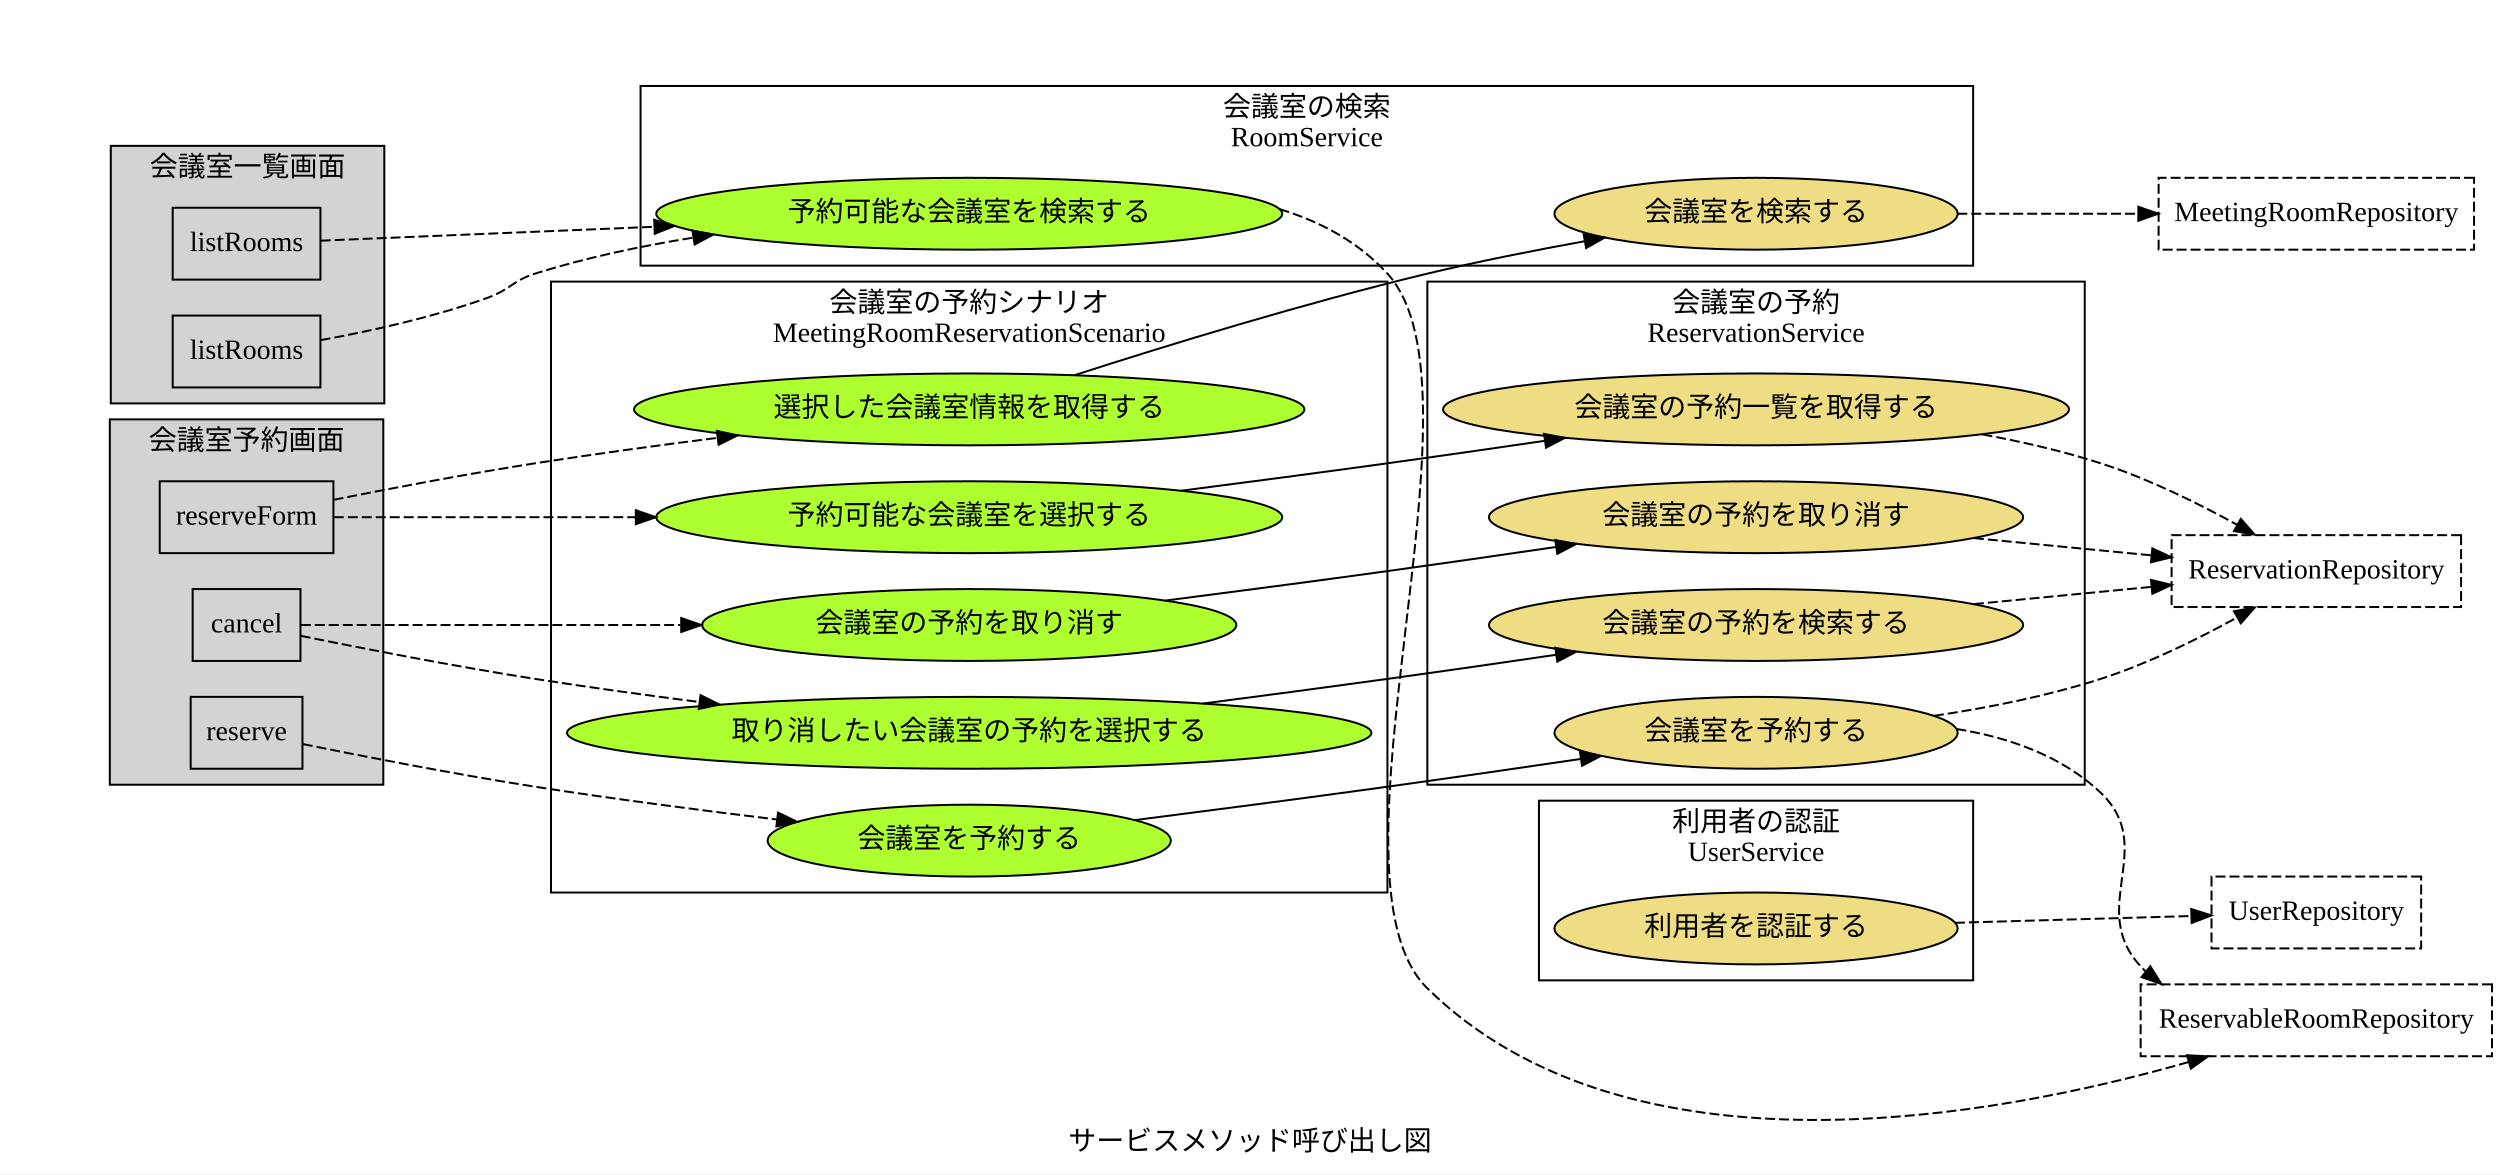
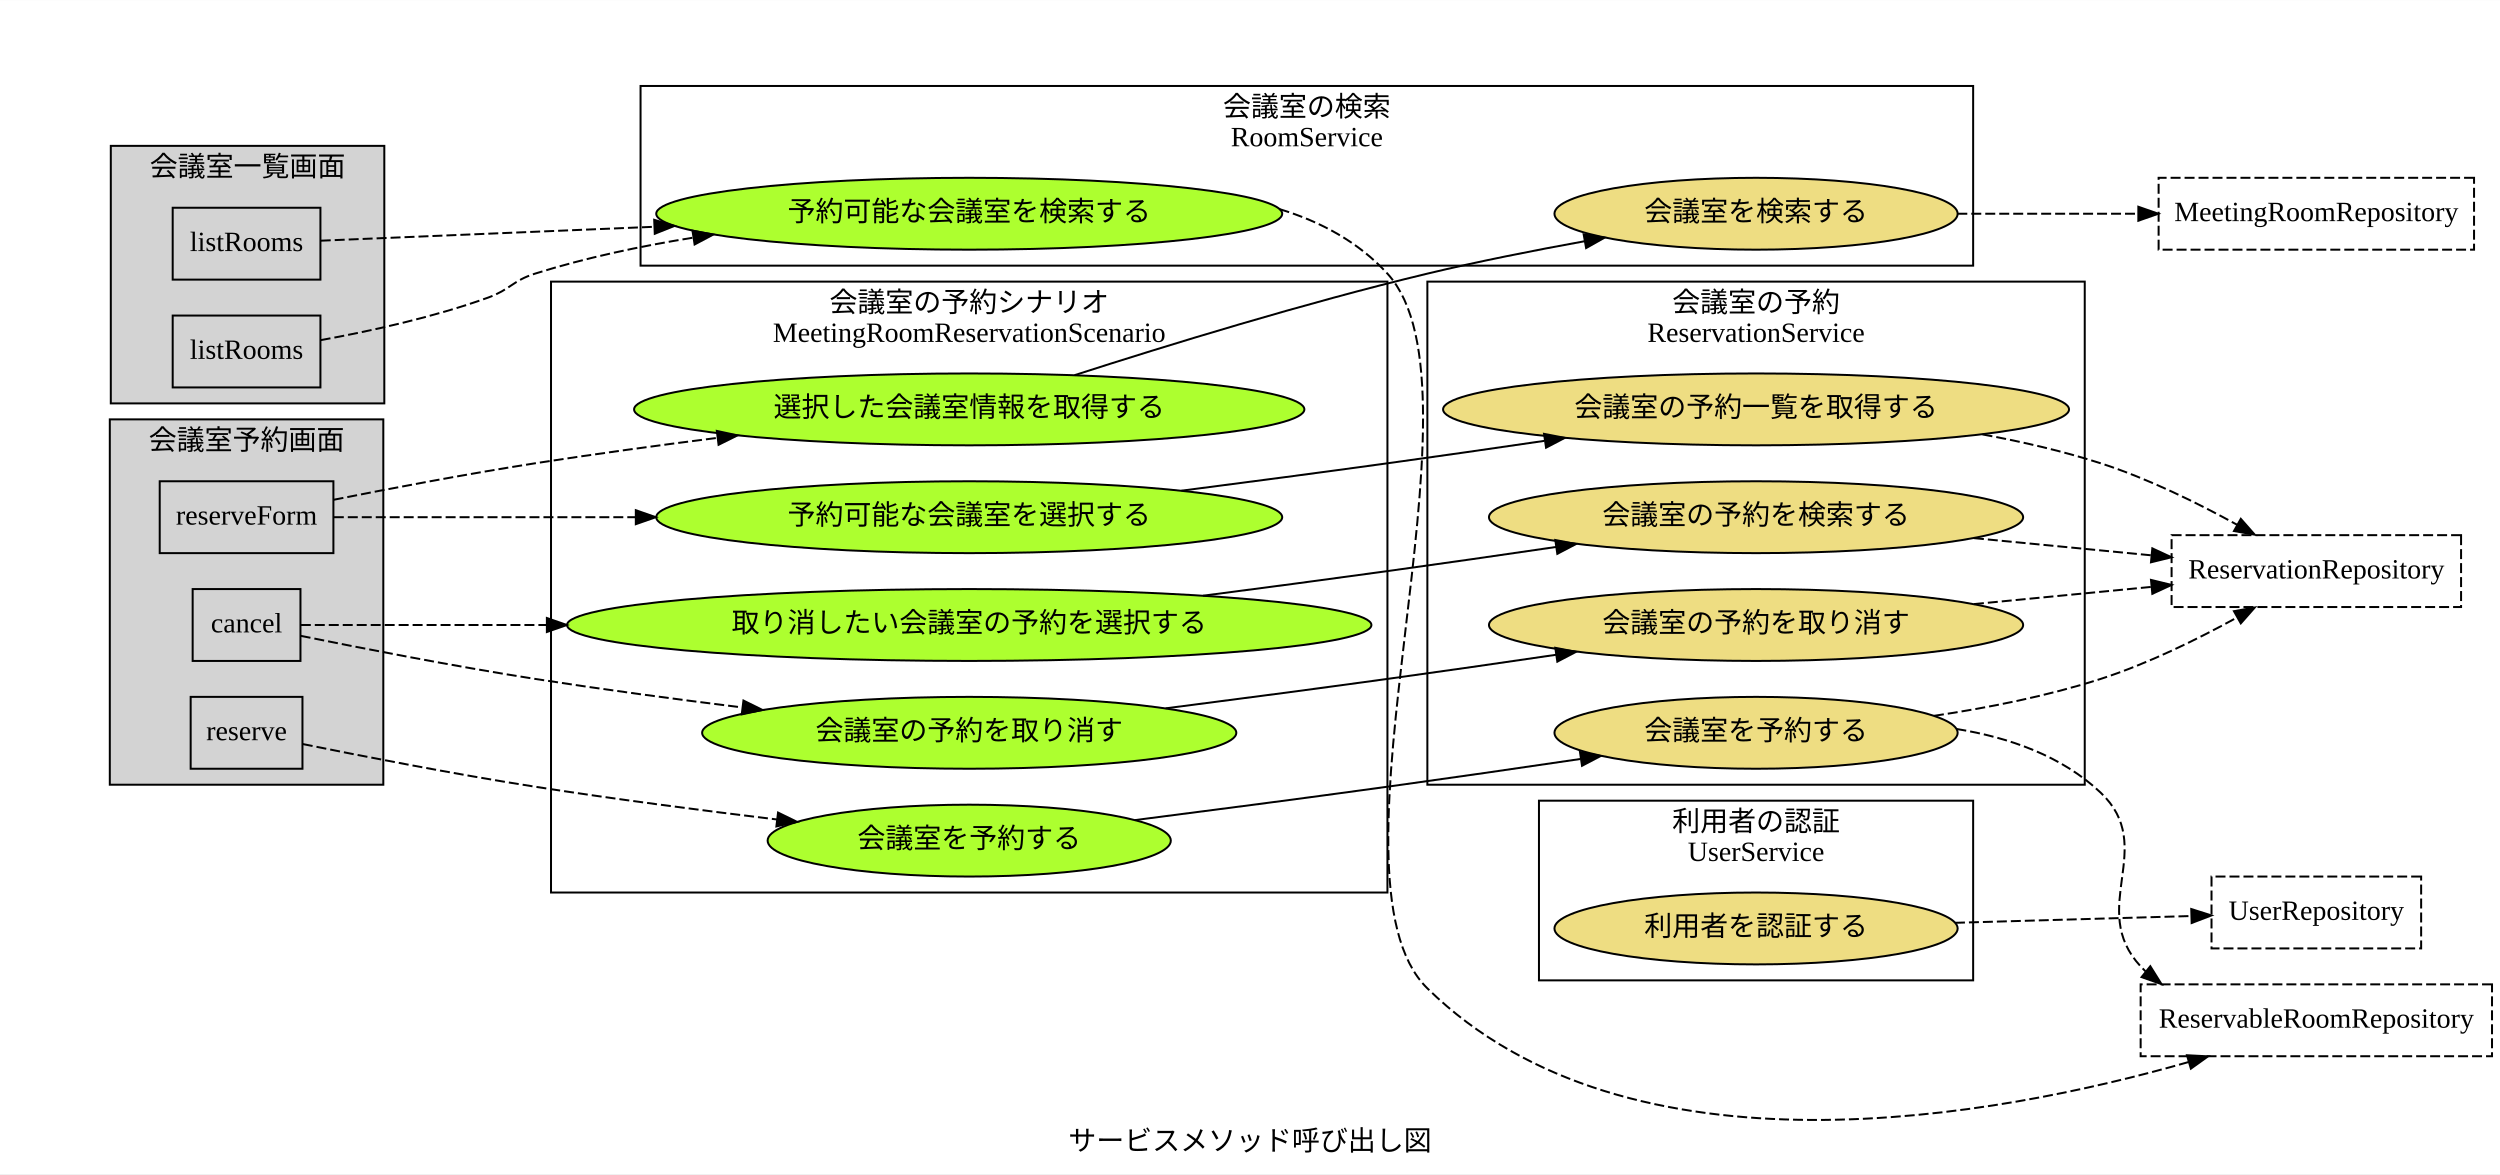
<svg xmlns="http://www.w3.org/2000/svg" xmlns:xlink="http://www.w3.org/1999/xlink" width="1252pt" height="588pt" viewBox="0.00 0.00 1252.24 587.99">
  <g id="graph0" class="graph" transform="scale(1 1) rotate(0) translate(4 583.99)">
    <polygon fill="white" stroke="transparent" points="-4,4 -4,-583.99 1248.24,-583.99 1248.24,4 -4,4" />
    <text text-anchor="middle" x="622.12" y="-7.8" font-family="Times New Roman,serif" font-size="14.00">
            サービスメソッド呼び出し図
        </text>
    <g id="clust1" class="cluster">
            </g>
    <g id="clust3" class="cluster">
      <polygon fill="none" stroke="black" points="316.85,-450.99 316.85,-540.99 984.34,-540.99 984.34,-450.99 316.85,-450.99" />
      <text text-anchor="middle" x="650.59" y="-525.79" font-family="Times New Roman,serif" font-size="14.00">
                会議室の検索
            </text>
      <text text-anchor="middle" x="650.59" y="-510.79" font-family="Times New Roman,serif" font-size="14.00">
                RoomService
            </text>
    </g>
    <g id="clust5" class="cluster">
      <polygon fill="none" stroke="black" points="766.86,-92.99 766.86,-182.99 984.34,-182.99 984.34,-92.99 766.86,-92.99" />
      <text text-anchor="middle" x="875.6" y="-167.79" font-family="Times New Roman,serif" font-size="14.00">
                利用者の認証
            </text>
      <text text-anchor="middle" x="875.6" y="-152.79" font-family="Times New Roman,serif" font-size="14.00">
                UserService
            </text>
    </g>
+     <g id="clust4" class="cluster">
+       <polygon fill="none" stroke="black" points="272,-136.99 272,-442.99 690.96,-442.99 690.96,-136.99 272,-136.99" />
+       <text text-anchor="middle" x="481.48" y="-427.79" font-family="Times New Roman,serif" font-size="14.00">
+                 会議室の予約シナリオ
+             </text>
+       <text text-anchor="middle" x="481.48" y="-412.79" font-family="Times New Roman,serif" font-size="14.00">
+                 MeetingRoomReservationScenario
+             </text>
+     </g>
    <g id="clust2" class="cluster">
      <polygon fill="none" stroke="black" points="710.96,-190.99 710.96,-442.99 1040.24,-442.99 1040.24,-190.99 710.96,-190.99" />
      <text text-anchor="middle" x="875.6" y="-427.79" font-family="Times New Roman,serif" font-size="14.00">
                会議室の予約
            </text>
      <text text-anchor="middle" x="875.6" y="-412.79" font-family="Times New Roman,serif" font-size="14.00">
                ReservationService
-             </text>
-     </g>
-     <g id="clust4" class="cluster">
-       <polygon fill="none" stroke="black" points="272,-136.99 272,-442.99 690.96,-442.99 690.96,-136.99 272,-136.99" />
-       <text text-anchor="middle" x="481.48" y="-427.79" font-family="Times New Roman,serif" font-size="14.00">
-                 会議室の予約シナリオ
-             </text>
-       <text text-anchor="middle" x="481.48" y="-412.79" font-family="Times New Roman,serif" font-size="14.00">
-                 MeetingRoomReservationScenario
            </text>
    </g>
    <g id="clust6" class="cluster">
            </g>
    <g id="clust7" class="cluster">
      <polygon fill="lightgrey" stroke="black" points="51,-190.99 51,-373.99 188,-373.99 188,-190.99 51,-190.99" />
      <text text-anchor="middle" x="119.5" y="-358.79" font-family="Times New Roman,serif" font-size="14.00">
                会議室予約画面
            </text>
    </g>
    <g id="clust8" class="cluster">
      <polygon fill="lightgrey" stroke="black" points="51.5,-381.99 51.5,-510.99 188.5,-510.99 188.5,-381.99 51.5,-381.99" />
      <text text-anchor="middle" x="120" y="-495.79" font-family="Times New Roman,serif" font-size="14.00">
                会議室一覧画面
            </text>
    </g>
    <g id="node1" class="node">
      <g id="a_node1">
        <a xlink:href="https://github.com/k2works/application_programing_excercise_2022/tree/take13/src/main/java/mrs/application/scenario/MeetingRoomReservationScenario.java" xlink:title="MeetingRoomReservationScenario.cancel(Reservation)">
-           <ellipse fill="greenyellow" stroke="black" cx="481.48" cy="-270.99" rx="133.78" ry="18" />
-           <text text-anchor="middle" x="481.48" y="-267.29" font-family="Times New Roman,serif" font-size="14.00">会議室の予約を取り消す
+           <ellipse fill="greenyellow" stroke="black" cx="481.48" cy="-216.99" rx="133.78" ry="18" />
+           <text text-anchor="middle" x="481.48" y="-213.29" font-family="Times New Roman,serif" font-size="14.00">会議室の予約を取り消す
                    </text>
        </a>
      </g>
    </g>
    <g id="node2" class="node">
      <g id="a_node2">
        <a xlink:href="https://github.com/k2works/application_programing_excercise_2022/tree/take13/src/main/java/mrs/application/service/reservation/ReservationService.java" xlink:title="ReservationService.cancel(Reservation)">
-           <ellipse fill="#eedd82" stroke="black" cx="875.6" cy="-324.99" rx="133.78" ry="18" />
-           <text text-anchor="middle" x="875.6" y="-321.29" font-family="Times New Roman,serif" font-size="14.00">会議室の予約を取り消す
+           <ellipse fill="#eedd82" stroke="black" cx="875.6" cy="-270.99" rx="133.78" ry="18" />
+           <text text-anchor="middle" x="875.6" y="-267.29" font-family="Times New Roman,serif" font-size="14.00">会議室の予約を取り消す
                    </text>
        </a>
      </g>
    </g>
    <g id="edge1" class="edge">
-       <path fill="none" stroke="black" d="M579.84,-283.24C614.89,-287.75 654.72,-292.98 690.96,-297.99 718.4,-301.78 748.11,-306.07 775.48,-310.09" />
-       <polygon fill="black" stroke="black" points="775.04,-313.57 785.44,-311.56 776.06,-306.64 775.04,-313.57" />
-     </g>
-     <g id="node21" class="node">
+       <path fill="none" stroke="black" d="M579.84,-229.24C614.89,-233.75 654.72,-238.98 690.96,-243.99 718.4,-247.78 748.11,-252.07 775.48,-256.09" />
+       <polygon fill="black" stroke="black" points="775.04,-259.57 785.44,-257.56 776.06,-252.64 775.04,-259.57" />
+     </g>
+     <g id="node20" class="node">
      <polygon fill="none" stroke="black" stroke-dasharray="5,2" points="1228.74,-315.99 1083.74,-315.99 1083.74,-279.99 1228.74,-279.99 1228.74,-315.99" />
      <text text-anchor="middle" x="1156.24" y="-294.29" font-family="Times New Roman,serif" font-size="14.00">
                ReservationRepository
            </text>
    </g>
-     <g id="edge13" class="edge">
-       <path fill="none" stroke="black" stroke-dasharray="5,2" d="M984.73,-314.51C1014.29,-311.64 1045.83,-308.59 1073.64,-305.89" />
-       <polygon fill="black" stroke="black" points="1074.09,-309.37 1083.71,-304.92 1073.42,-302.4 1074.09,-309.37" />
+     <g id="edge14" class="edge">
+       <path fill="none" stroke="black" stroke-dasharray="5,2" d="M984.73,-281.46C1014.29,-284.33 1045.83,-287.39 1073.64,-290.08" />
+       <polygon fill="black" stroke="black" points="1073.42,-293.58 1083.71,-291.06 1074.09,-286.61 1073.42,-293.58" />
    </g>
    <g id="node3" class="node">
      <g id="a_node3">
        <a xlink:href="https://github.com/k2works/application_programing_excercise_2022/tree/take13/src/main/java/mrs/application/scenario/MeetingRoomReservationScenario.java" xlink:title="MeetingRoomReservationScenario.findOne(ReservationId)">
-           <ellipse fill="greenyellow" stroke="black" cx="481.48" cy="-216.99" rx="201.46" ry="18" />
-           <text text-anchor="middle" x="481.48" y="-213.29" font-family="Times New Roman,serif" font-size="14.00">取り消したい会議室の予約を選択する
+           <ellipse fill="greenyellow" stroke="black" cx="481.48" cy="-270.99" rx="201.46" ry="18" />
+           <text text-anchor="middle" x="481.48" y="-267.29" font-family="Times New Roman,serif" font-size="14.00">取り消したい会議室の予約を選択する
                    </text>
        </a>
      </g>
    </g>
    <g id="node4" class="node">
      <g id="a_node4">
        <a xlink:href="https://github.com/k2works/application_programing_excercise_2022/tree/take13/src/main/java/mrs/application/service/reservation/ReservationService.java" xlink:title="ReservationService.findOne(ReservationId)">
-           <ellipse fill="#eedd82" stroke="black" cx="875.6" cy="-270.99" rx="133.78" ry="18" />
-           <text text-anchor="middle" x="875.6" y="-267.29" font-family="Times New Roman,serif" font-size="14.00">会議室の予約を検索する
+           <ellipse fill="#eedd82" stroke="black" cx="875.6" cy="-324.99" rx="133.78" ry="18" />
+           <text text-anchor="middle" x="875.6" y="-321.29" font-family="Times New Roman,serif" font-size="14.00">会議室の予約を検索する
                    </text>
        </a>
      </g>
    </g>
    <g id="edge2" class="edge">
-       <path fill="none" stroke="black" d="M598.59,-231.66C628.69,-235.57 661.05,-239.85 690.96,-243.99 718.4,-247.78 748.11,-252.07 775.48,-256.09" />
-       <polygon fill="black" stroke="black" points="775.04,-259.57 785.44,-257.56 776.06,-252.64 775.04,-259.57" />
-     </g>
-     <g id="edge14" class="edge">
-       <path fill="none" stroke="black" stroke-dasharray="5,2" d="M984.73,-281.46C1014.29,-284.33 1045.83,-287.39 1073.64,-290.08" />
-       <polygon fill="black" stroke="black" points="1073.42,-293.58 1083.71,-291.06 1074.09,-286.61 1073.42,-293.58" />
+       <path fill="none" stroke="black" d="M598.59,-285.66C628.69,-289.57 661.05,-293.85 690.96,-297.99 718.4,-301.78 748.11,-306.07 775.48,-310.09" />
+       <polygon fill="black" stroke="black" points="775.04,-313.57 785.44,-311.56 776.06,-306.64 775.04,-313.57" />
+     </g>
+     <g id="edge15" class="edge">
+       <path fill="none" stroke="black" stroke-dasharray="5,2" d="M984.73,-314.51C1014.29,-311.64 1045.83,-308.59 1073.64,-305.89" />
+       <polygon fill="black" stroke="black" points="1074.09,-309.37 1083.71,-304.92 1073.42,-302.4 1074.09,-309.37" />
    </g>
    <g id="node5" class="node">
      <g id="a_node5">
        <a xlink:href="https://github.com/k2works/application_programing_excercise_2022/tree/take13/src/main/java/mrs/application/scenario/MeetingRoomReservationScenario.java" xlink:title="MeetingRoomReservationScenario.findReservations(ReservableRoomId)">
          <ellipse fill="greenyellow" stroke="black" cx="481.48" cy="-324.99" rx="156.77" ry="18" />
          <text text-anchor="middle" x="481.48" y="-321.29" font-family="Times New Roman,serif" font-size="14.00">予約可能な会議室を選択する
                    </text>
        </a>
      </g>
    </g>
    <g id="node6" class="node">
      <g id="a_node6">
        <a xlink:href="https://github.com/k2works/application_programing_excercise_2022/tree/take13/src/main/java/mrs/application/service/reservation/ReservationService.java" xlink:title="ReservationService.findReservations(ReservableRoomId)">
          <ellipse fill="#eedd82" stroke="black" cx="875.6" cy="-378.99" rx="156.77" ry="18" />
          <text text-anchor="middle" x="875.6" y="-375.29" font-family="Times New Roman,serif" font-size="14.00">会議室の予約一覧を取得する
                    </text>
        </a>
      </g>
    </g>
    <g id="edge3" class="edge">
      <path fill="none" stroke="black" d="M587.79,-338.27C620.83,-342.53 657.43,-347.35 690.96,-351.99 716.47,-355.51 743.94,-359.47 769.66,-363.24" />
      <polygon fill="black" stroke="black" points="769.4,-366.74 779.81,-364.73 770.42,-359.81 769.4,-366.74" />
    </g>
-     <g id="edge15" class="edge">
+     <g id="edge16" class="edge">
      <path fill="none" stroke="black" stroke-dasharray="5,2" d="M989.04,-366.45C1009.01,-362.77 1029.43,-358.05 1048.24,-351.99 1071.94,-344.35 1096.86,-332.05 1116.69,-321.12" />
      <polygon fill="black" stroke="black" points="1118.41,-324.17 1125.41,-316.22 1114.98,-318.06 1118.41,-324.17" />
    </g>
    <g id="node7" class="node">
      <g id="a_node7">
        <a xlink:href="https://github.com/k2works/application_programing_excercise_2022/tree/take13/src/main/java/mrs/application/scenario/MeetingRoomReservationScenario.java" xlink:title="MeetingRoomReservationScenario.reserve(Reservation)">
          <ellipse fill="greenyellow" stroke="black" cx="481.48" cy="-162.99" rx="100.98" ry="18" />
          <text text-anchor="middle" x="481.48" y="-159.29" font-family="Times New Roman,serif" font-size="14.00">会議室を予約する
                    </text>
        </a>
      </g>
    </g>
    <g id="node8" class="node">
      <g id="a_node8">
        <a xlink:href="https://github.com/k2works/application_programing_excercise_2022/tree/take13/src/main/java/mrs/application/service/reservation/ReservationService.java" xlink:title="ReservationService.reserve(Reservation)">
          <ellipse fill="#eedd82" stroke="black" cx="875.6" cy="-216.99" rx="100.98" ry="18" />
          <text text-anchor="middle" x="875.6" y="-213.29" font-family="Times New Roman,serif" font-size="14.00">会議室を予約する
                    </text>
        </a>
      </g>
    </g>
    <g id="edge4" class="edge">
      <path fill="none" stroke="black" d="M564.46,-173.27C602.89,-178.18 649.3,-184.23 690.96,-189.99 722.51,-194.35 757.07,-199.37 787.61,-203.88" />
      <polygon fill="black" stroke="black" points="787.4,-207.39 797.8,-205.39 788.43,-200.47 787.4,-207.39" />
    </g>
    <g id="node18" class="node">
      <polygon fill="none" stroke="black" stroke-dasharray="5,2" points="1244.24,-90.99 1068.24,-90.99 1068.24,-54.99 1244.24,-54.99 1244.24,-90.99" />
      <text text-anchor="middle" x="1156.24" y="-69.29" font-family="Times New Roman,serif" font-size="14.00">
                ReservableRoomRepository
            </text>
    </g>
-     <g id="edge17" class="edge">
+     <g id="edge18" class="edge">
      <path fill="none" stroke="black" stroke-dasharray="5,2" d="M975.94,-218.92C1002.31,-214.68 1028.81,-205.41 1048.24,-186.99 1077.02,-159.68 1041.25,-129.07 1068.24,-99.99 1069.02,-99.15 1069.82,-98.33 1070.65,-97.54" />
      <polygon fill="black" stroke="black" points="1073.08,-100.08 1078.69,-91.1 1068.7,-94.62 1073.08,-100.08" />
    </g>
-     <g id="edge16" class="edge">
+     <g id="edge17" class="edge">
      <path fill="none" stroke="black" stroke-dasharray="5,2" d="M964.71,-225.49C991.9,-229.53 1021.68,-235.43 1048.24,-243.99 1071.94,-251.62 1096.86,-263.92 1116.69,-274.85" />
      <polygon fill="black" stroke="black" points="1114.98,-277.91 1125.41,-279.76 1118.41,-271.81 1114.98,-277.91" />
    </g>
    <g id="node9" class="node">
      <g id="a_node9">
        <a xlink:href="https://github.com/k2works/application_programing_excercise_2022/tree/take13/src/main/java/mrs/application/scenario/MeetingRoomReservationScenario.java" xlink:title="MeetingRoomReservationScenario.findMeetingRoom(RoomId)">
          <ellipse fill="greenyellow" stroke="black" cx="481.48" cy="-378.99" rx="167.87" ry="18" />
          <text text-anchor="middle" x="481.48" y="-375.29" font-family="Times New Roman,serif" font-size="14.00">選択した会議室情報を取得する
                    </text>
        </a>
      </g>
    </g>
    <g id="node10" class="node">
      <g id="a_node10">
        <a xlink:href="https://github.com/k2works/application_programing_excercise_2022/tree/take13/src/main/java/mrs/application/service/room/RoomService.java" xlink:title="RoomService.findMeetingRoom(RoomId)">
          <ellipse fill="#eedd82" stroke="black" cx="875.6" cy="-476.99" rx="100.98" ry="18" />
          <text text-anchor="middle" x="875.6" y="-473.29" font-family="Times New Roman,serif" font-size="14.00">会議室を検索する
                    </text>
        </a>
      </g>
    </g>
    <g id="edge5" class="edge">
      <path fill="none" stroke="black" d="M534.23,-396.13C580.26,-410.96 649.59,-432.27 710.96,-446.99 736.38,-453.08 764.27,-458.61 789.72,-463.22" />
      <polygon fill="black" stroke="black" points="789.25,-466.69 799.71,-465.01 790.48,-459.8 789.25,-466.69" />
    </g>
    <g id="node19" class="node">
      <polygon fill="none" stroke="black" stroke-dasharray="5,2" points="1235.24,-494.99 1077.24,-494.99 1077.24,-458.99 1235.24,-458.99 1235.24,-494.99" />
      <text text-anchor="middle" x="1156.24" y="-473.29" font-family="Times New Roman,serif" font-size="14.00">
                MeetingRoomRepository
            </text>
    </g>
-     <g id="edge18" class="edge">
+     <g id="edge19" class="edge">
      <path fill="none" stroke="black" stroke-dasharray="5,2" d="M976.41,-476.99C1006.02,-476.99 1038.23,-476.99 1067.05,-476.99" />
      <polygon fill="black" stroke="black" points="1067.09,-480.49 1077.09,-476.99 1067.09,-473.49 1067.09,-480.49" />
    </g>
    <g id="node11" class="node">
      <g id="a_node11">
        <a xlink:href="https://github.com/k2works/application_programing_excercise_2022/tree/take13/src/main/java/mrs/application/service/room/RoomService.java" xlink:title="RoomService.findReservableRooms(ReservedDate)">
          <ellipse fill="greenyellow" stroke="black" cx="481.48" cy="-476.99" rx="156.77" ry="18" />
          <text text-anchor="middle" x="481.48" y="-473.29" font-family="Times New Roman,serif" font-size="14.00">予約可能な会議室を検索する
                    </text>
        </a>
      </g>
    </g>
-     <g id="edge19" class="edge">
+     <g id="edge20" class="edge">
      <path fill="none" stroke="black" stroke-dasharray="5,2" d="M636.95,-479.29C657.46,-473.06 676.39,-462.89 690.96,-446.99 744.8,-388.25 654.07,-144.77 710.96,-88.99 811.94,10 995.93,-24.5 1092.39,-52.12" />
      <polygon fill="black" stroke="black" points="1091.44,-55.49 1102.02,-54.94 1093.4,-48.77 1091.44,-55.49" />
    </g>
    <g id="node12" class="node">
      <g id="a_node12">
-         <a xlink:href="https://github.com/k2works/application_programing_excercise_2022/tree/take13/src/main/java/mrs/application/service/user/UserService.java" xlink:title="UserService.loadUserByUsername(String)">
+         <a xlink:href="https://github.com/k2works/application_programing_excercise_2022/tree/take13/src/main/java/mrs/application/service/auth/UserService.java" xlink:title="UserService.loadUserByUsername(String)">
          <ellipse fill="#eedd82" stroke="black" cx="875.6" cy="-118.99" rx="100.98" ry="18" />
          <text text-anchor="middle" x="875.6" y="-115.29" font-family="Times New Roman,serif" font-size="14.00">利用者を認証する
                    </text>
        </a>
      </g>
    </g>
-     <g id="node20" class="node">
+     <g id="node21" class="node">
      <polygon fill="none" stroke="black" stroke-dasharray="5,2" points="1208.74,-144.99 1103.74,-144.99 1103.74,-108.99 1208.74,-108.99 1208.74,-144.99" />
      <text text-anchor="middle" x="1156.24" y="-123.29" font-family="Times New Roman,serif" font-size="14.00">
                UserRepository
            </text>
    </g>
-     <g id="edge20" class="edge">
+     <g id="edge13" class="edge">
      <path fill="none" stroke="black" stroke-dasharray="5,2" d="M975.23,-121.82C1014.7,-122.95 1058.94,-124.22 1093.69,-125.22" />
      <polygon fill="black" stroke="black" points="1093.59,-128.72 1103.69,-125.51 1093.79,-121.72 1093.59,-128.72" />
    </g>
    <g id="node13" class="node">
      <polygon fill="lightgray" stroke="black" points="146.5,-288.99 92.5,-288.99 92.5,-252.99 146.5,-252.99 146.5,-288.99" />
      <text text-anchor="middle" x="119.5" y="-267.29" font-family="Times New Roman,serif" font-size="14.00">
                cancel
            </text>
    </g>
    <g id="edge6" class="edge">
-       <path fill="none" stroke="black" stroke-dasharray="5,2" d="M146.68,-270.99C186.62,-270.99 265.64,-270.99 336.78,-270.99" />
-       <polygon fill="black" stroke="black" points="337.21,-274.49 347.21,-270.99 337.21,-267.49 337.21,-274.49" />
+       <path fill="none" stroke="black" stroke-dasharray="5,2" d="M146.6,-265.57C175.3,-259.74 222.8,-250.43 264,-243.99 297.57,-238.74 334.2,-233.85 367.62,-229.72" />
+       <polygon fill="black" stroke="black" points="368.39,-233.15 377.89,-228.46 367.53,-226.21 368.39,-233.15" />
    </g>
    <g id="edge8" class="edge">
-       <path fill="none" stroke="black" stroke-dasharray="5,2" d="M146.6,-265.57C175.3,-259.74 222.8,-250.43 264,-243.99 290.58,-239.83 319.07,-235.91 346.38,-232.4" />
-       <polygon fill="black" stroke="black" points="346.9,-235.86 356.37,-231.13 346.01,-228.92 346.9,-235.86" />
+       <path fill="none" stroke="black" stroke-dasharray="5,2" d="M146.68,-270.99C174.23,-270.99 220.37,-270.99 269.69,-270.99" />
+       <polygon fill="black" stroke="black" points="269.93,-274.49 279.93,-270.99 269.93,-267.49 269.93,-274.49" />
    </g>
    <g id="node14" class="node">
      <polygon fill="lightgray" stroke="black" points="147.5,-234.99 91.5,-234.99 91.5,-198.99 147.5,-198.99 147.5,-234.99" />
      <text text-anchor="middle" x="119.5" y="-213.29" font-family="Times New Roman,serif" font-size="14.00">
                reserve
            </text>
    </g>
    <g id="edge10" class="edge">
      <path fill="none" stroke="black" stroke-dasharray="5,2" d="M147.66,-211.36C176.45,-205.51 223.3,-196.35 264,-189.99 303.59,-183.8 347.43,-178.12 385.25,-173.57" />
      <polygon fill="black" stroke="black" points="385.72,-177.04 395.23,-172.39 384.89,-170.09 385.72,-177.04" />
    </g>
    <g id="node15" class="node">
      <polygon fill="lightgray" stroke="black" points="163,-342.99 76,-342.99 76,-306.99 163,-306.99 163,-342.99" />
      <text text-anchor="middle" x="119.5" y="-321.29" font-family="Times New Roman,serif" font-size="14.00">
                reserveForm
            </text>
    </g>
    <g id="edge9" class="edge">
      <path fill="none" stroke="black" stroke-dasharray="5,2" d="M163.21,-324.99C200.98,-324.99 258.62,-324.99 314.45,-324.99" />
      <polygon fill="black" stroke="black" points="314.48,-328.49 324.48,-324.99 314.48,-321.49 314.48,-328.49" />
    </g>
    <g id="edge7" class="edge">
      <path fill="none" stroke="black" stroke-dasharray="5,2" d="M163.08,-333.71C191.57,-339.38 229.94,-346.66 264,-351.99 293.5,-356.6 325.36,-360.93 355.33,-364.72" />
      <polygon fill="black" stroke="black" points="355.06,-368.21 365.42,-365.98 355.93,-361.26 355.06,-368.21" />
    </g>
    <g id="node16" class="node">
+       <polygon fill="lightgray" stroke="black" points="156.5,-425.99 82.5,-425.99 82.5,-389.99 156.5,-389.99 156.5,-425.99" />
+       <text text-anchor="middle" x="119.5" y="-404.29" font-family="Times New Roman,serif" font-size="14.00">
+                 listRooms
+             </text>
+     </g>
+     <g id="edge11" class="edge">
+       <path fill="none" stroke="black" stroke-dasharray="5,2" d="M156.61,-413.67C180.79,-418.06 213.09,-425.08 240.5,-434.99 251.53,-438.97 252.81,-443.47 264,-446.99 289.11,-454.89 316.52,-460.71 343.12,-465" />
+       <polygon fill="black" stroke="black" points="342.86,-468.5 353.27,-466.57 343.93,-461.59 342.86,-468.5" />
+     </g>
+     <g id="node17" class="node">
      <polygon fill="lightgray" stroke="black" points="156.5,-479.99 82.5,-479.99 82.5,-443.99 156.5,-443.99 156.5,-479.99" />
      <text text-anchor="middle" x="119.5" y="-458.29" font-family="Times New Roman,serif" font-size="14.00">
                listRooms
            </text>
    </g>
-     <g id="edge11" class="edge">
+     <g id="edge12" class="edge">
      <path fill="none" stroke="black" stroke-dasharray="5,2" d="M156.66,-463.49C196.02,-465.13 261.62,-467.87 323.52,-470.45" />
      <polygon fill="black" stroke="black" points="323.68,-473.96 333.82,-470.88 323.97,-466.96 323.68,-473.96" />
    </g>
-     <g id="node17" class="node">
-       <polygon fill="lightgray" stroke="black" points="156.5,-425.99 82.5,-425.99 82.5,-389.99 156.5,-389.99 156.5,-425.99" />
-       <text text-anchor="middle" x="119.5" y="-404.29" font-family="Times New Roman,serif" font-size="14.00">
-                 listRooms
-             </text>
-     </g>
-     <g id="edge12" class="edge">
-       <path fill="none" stroke="black" stroke-dasharray="5,2" d="M156.61,-413.67C180.79,-418.06 213.09,-425.08 240.5,-434.99 251.53,-438.97 252.81,-443.47 264,-446.99 289.11,-454.89 316.52,-460.71 343.12,-465" />
-       <polygon fill="black" stroke="black" points="342.86,-468.5 353.27,-466.57 343.93,-461.59 342.86,-468.5" />
-     </g>
  </g>
</svg>
